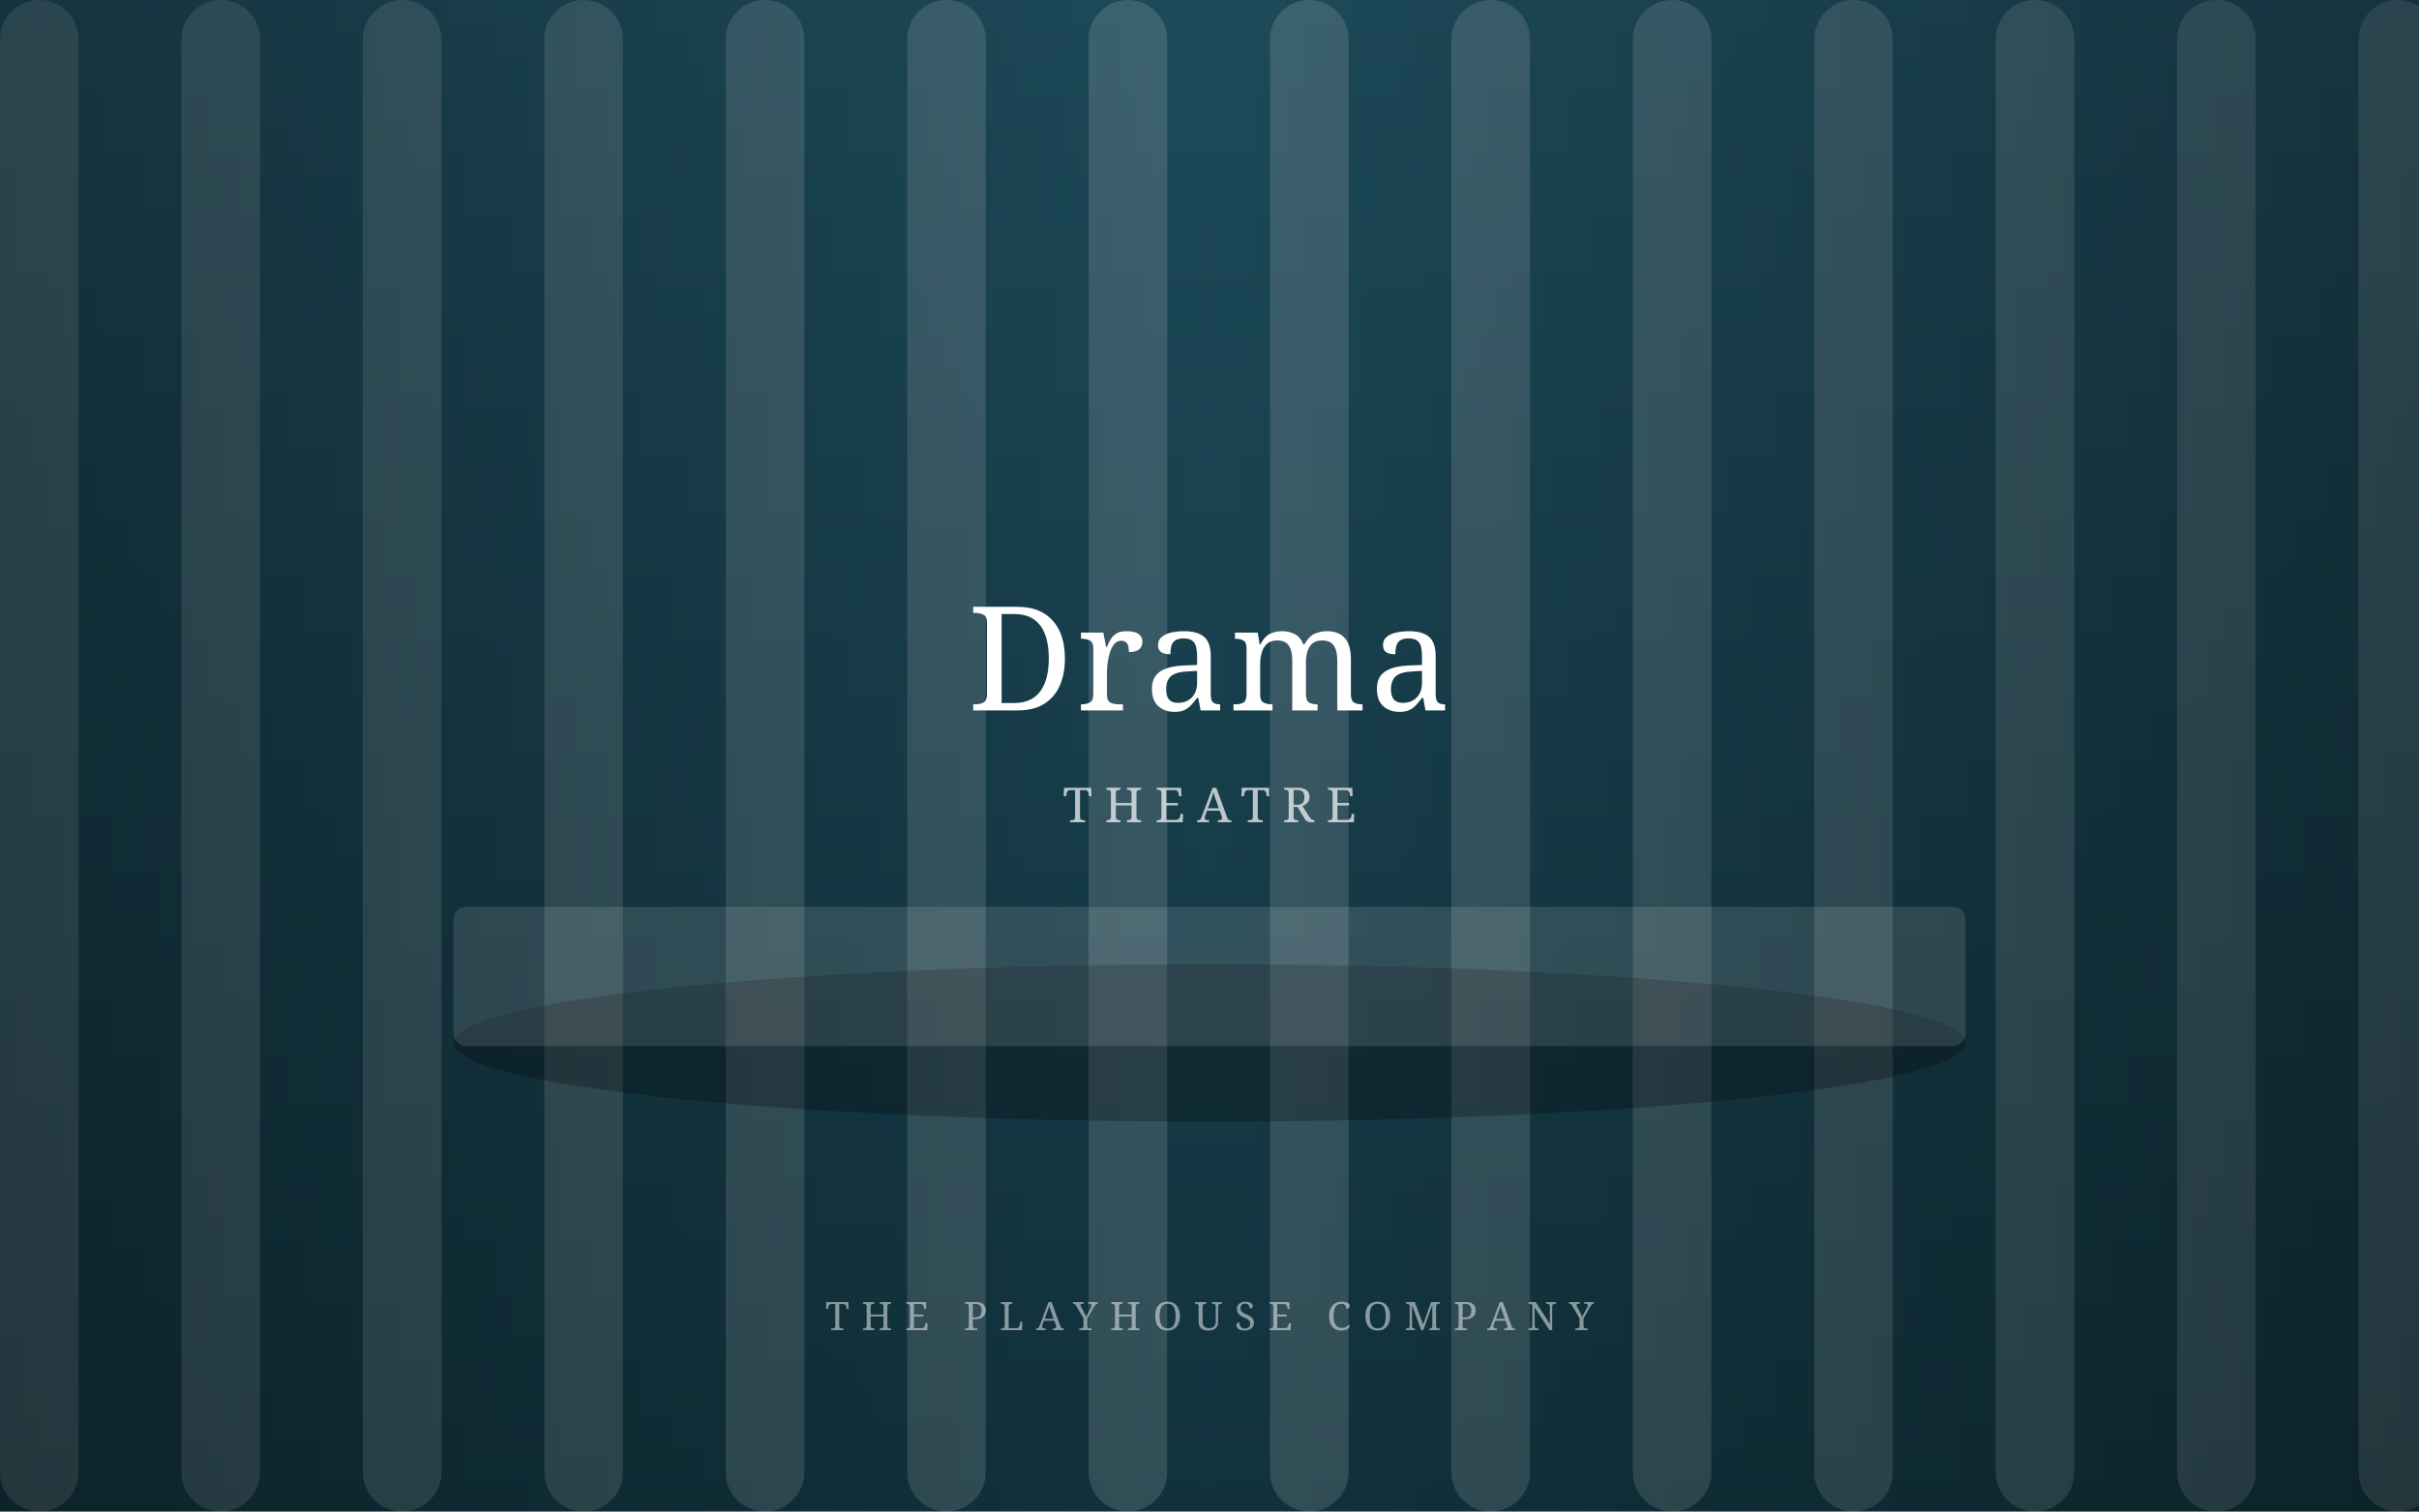
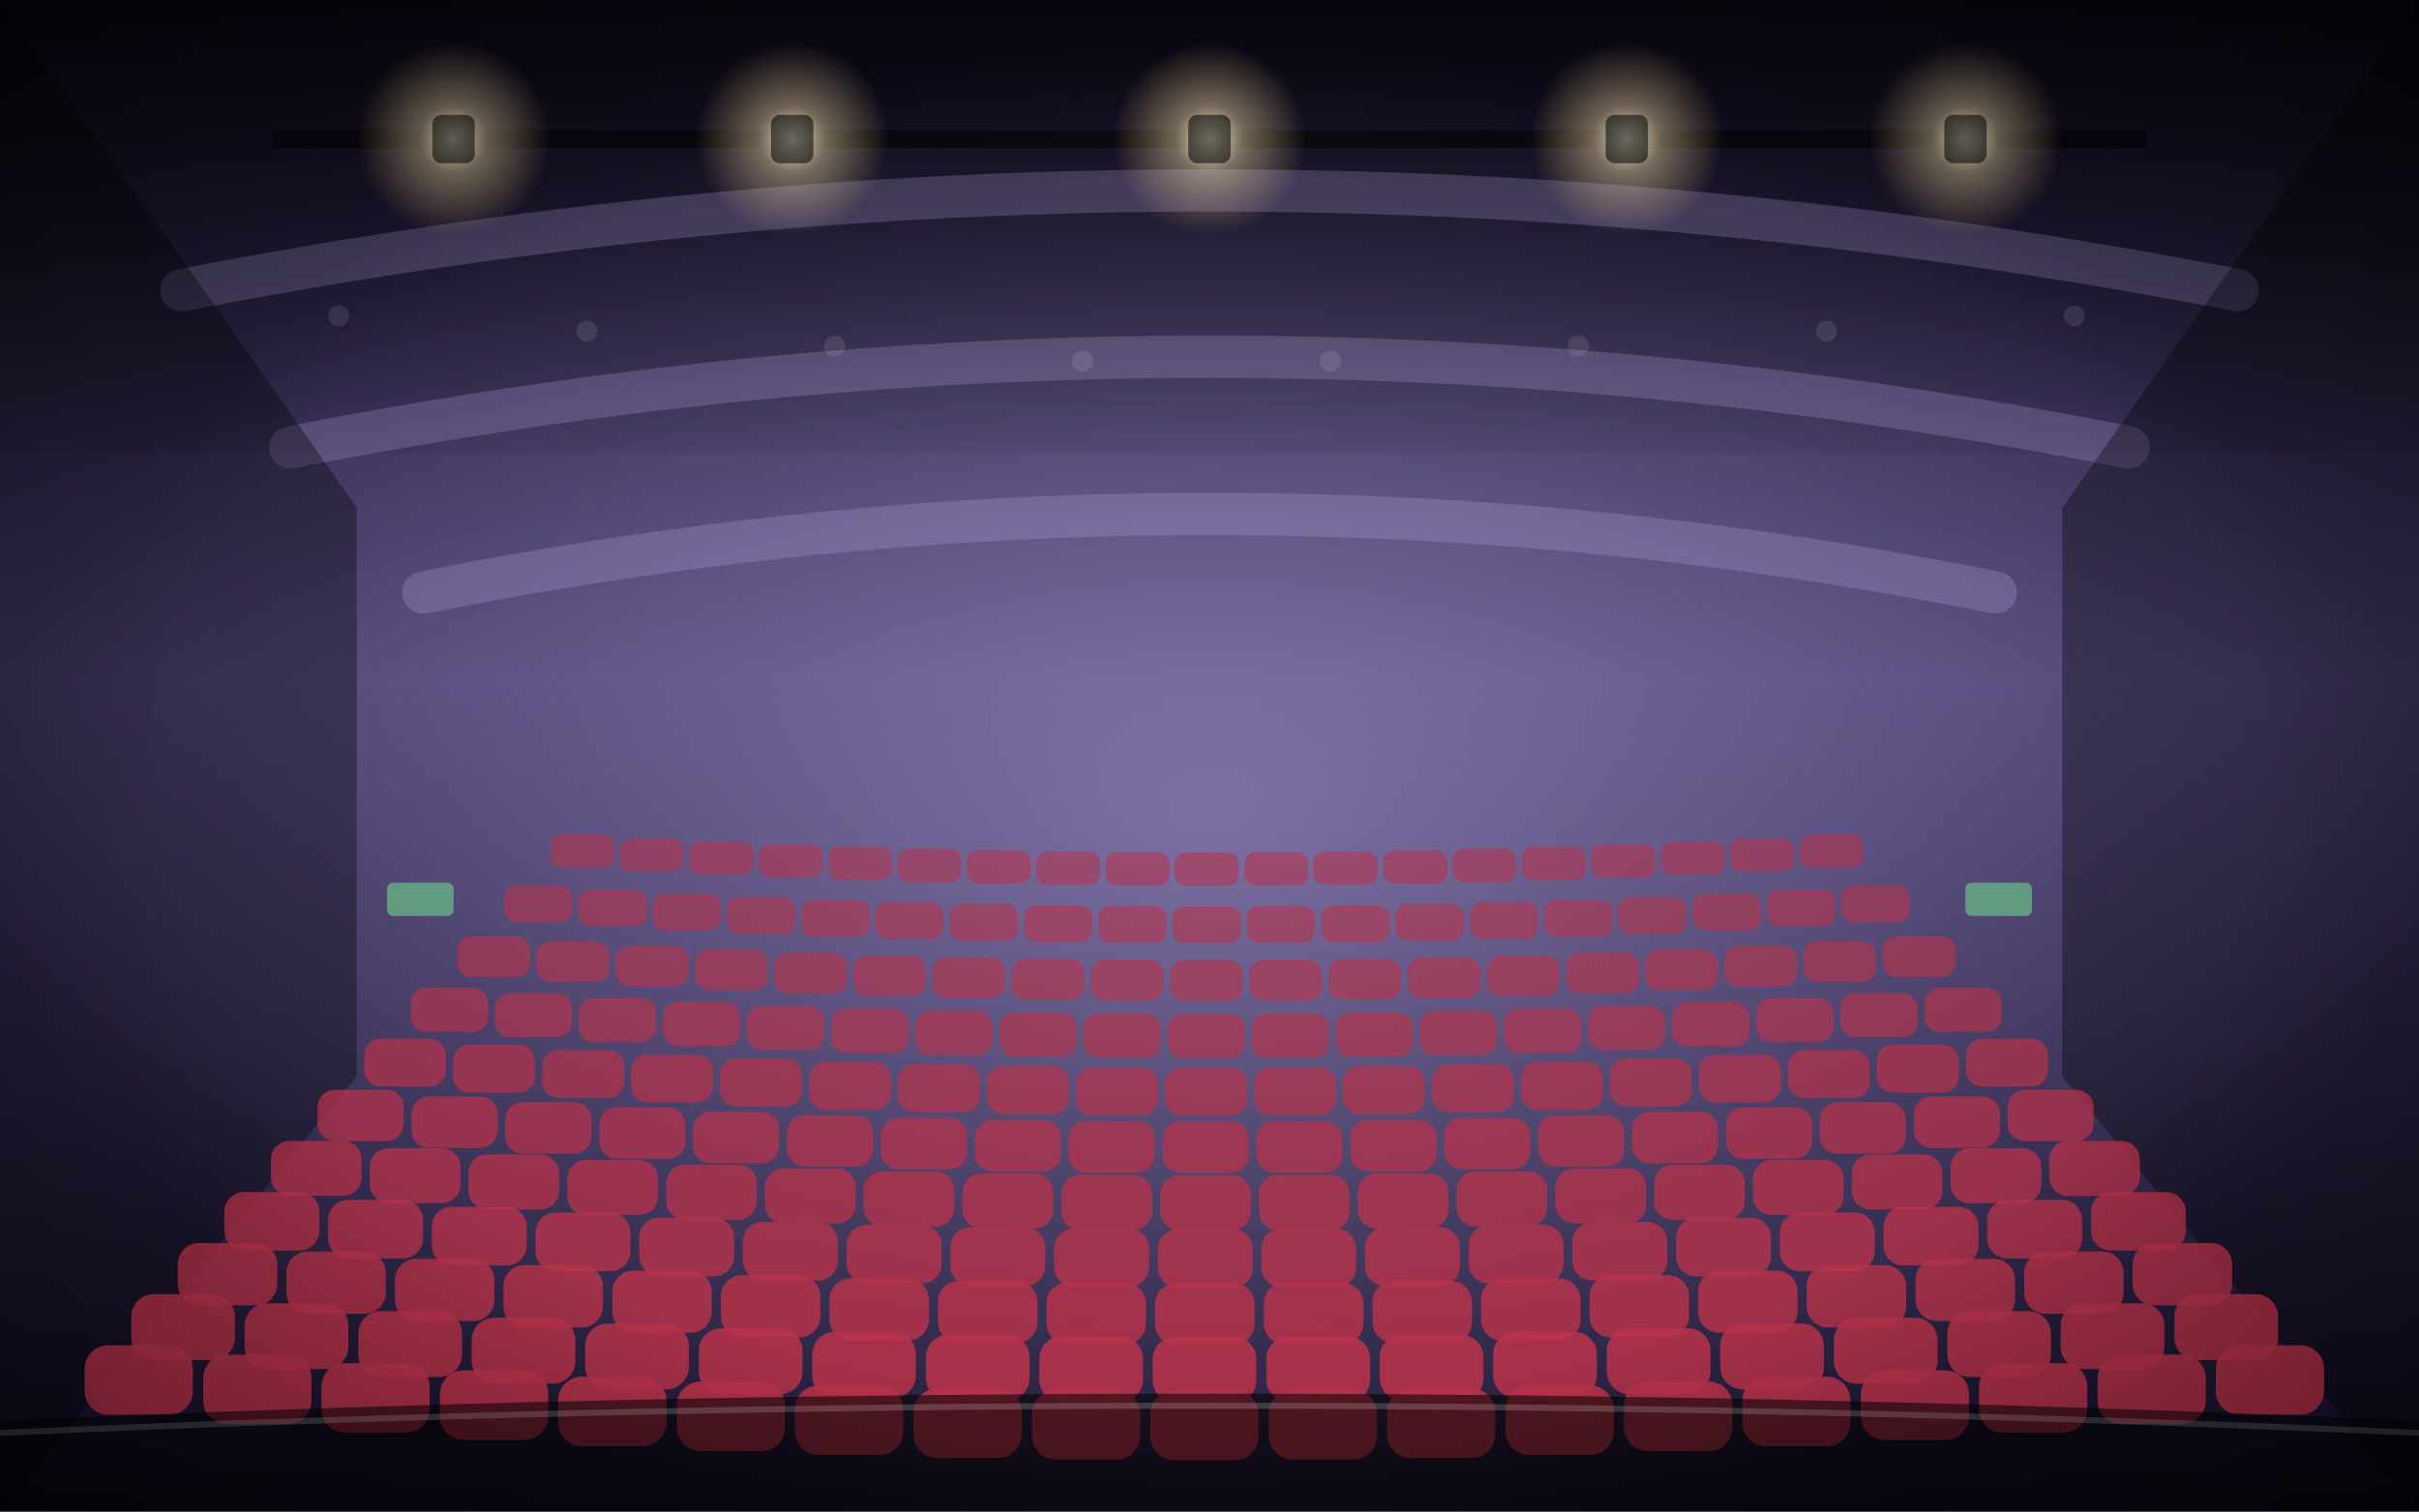
- <svg xmlns="http://www.w3.org/2000/svg" viewBox="0 0 800 500" width="800" height="500" role="img" aria-label="Drama">
+ <svg xmlns="http://www.w3.org/2000/svg" viewBox="0 0 800 500" width="800" height="500" role="img" aria-label="Venue placeholder">
  <defs>
-     <linearGradient id="g" x1="0" y1="0" x2="0" y2="1">
-       <stop offset="0%" stop-color="#1f4e5f" />
-       <stop offset="100%" stop-color="#123540" />
+     <linearGradient id="wdramatheatre" x1="0" y1="0" x2="0" y2="1">
+       <stop offset="0%" stop-color="#150f28" />
+       <stop offset="45%" stop-color="#4a3f6e" />
+       <stop offset="100%" stop-color="#150f28" />
    </linearGradient>
-     <linearGradient id="v" x1="0" y1="0" x2="1" y2="0">
-       <stop offset="0%" stop-color="#000" stop-opacity="0.35" />
-       <stop offset="50%" stop-color="#000" stop-opacity="0.05" />
-       <stop offset="100%" stop-color="#000" stop-opacity="0.35" />
+     <radialGradient id="pooldramatheatre" cx="0.5" cy="0.54" r="0.5">
+       <stop offset="0%" stop-color="#cfc0ff" stop-opacity="0.42" />
+       <stop offset="100%" stop-color="#cfc0ff" stop-opacity="0" />
+     </radialGradient>
+     <linearGradient id="fldramatheatre" x1="0" y1="0" x2="0" y2="1">
+       <stop offset="0%" stop-color="#000" stop-opacity="0.05" />
+       <stop offset="100%" stop-color="#000" stop-opacity="0.62" />
    </linearGradient>
+     <linearGradient id="ceildramatheatre" x1="0" y1="0" x2="0" y2="1">
+       <stop offset="0%" stop-color="#000" stop-opacity="0.62" />
+       <stop offset="100%" stop-color="#000" stop-opacity="0.06" />
+     </linearGradient>
+     <radialGradient id="vigdramatheatre" cx="0.5" cy="0.5" r="0.78">
+       <stop offset="55%" stop-color="#000" stop-opacity="0" />
+       <stop offset="100%" stop-color="#000" stop-opacity="0.55" />
+     </radialGradient>
+     <radialGradient id="lampdramatheatre" cx="0.5" cy="0.5" r="0.5">
+       <stop offset="0%" stop-color="#fff8e2" stop-opacity="0.95" />
+       <stop offset="35%" stop-color="#ffe9b0" stop-opacity="0.42" />
+       <stop offset="100%" stop-color="#ffd98a" stop-opacity="0" />
+     </radialGradient>
  </defs>
-   <rect width="800" height="500" fill="url(#g)" />
-   <g opacity="0.15" fill="#fff">
-     <rect x="0" y="0" width="26" height="500" rx="13" />
-     <rect x="60" y="0" width="26" height="500" rx="13" />
-     <rect x="120" y="0" width="26" height="500" rx="13" />
-     <rect x="180" y="0" width="26" height="500" rx="13" />
-     <rect x="240" y="0" width="26" height="500" rx="13" />
-     <rect x="300" y="0" width="26" height="500" rx="13" />
-     <rect x="360" y="0" width="26" height="500" rx="13" />
-     <rect x="420" y="0" width="26" height="500" rx="13" />
-     <rect x="480" y="0" width="26" height="500" rx="13" />
-     <rect x="540" y="0" width="26" height="500" rx="13" />
-     <rect x="600" y="0" width="26" height="500" rx="13" />
-     <rect x="660" y="0" width="26" height="500" rx="13" />
-     <rect x="720" y="0" width="26" height="500" rx="13" />
-     <rect x="780" y="0" width="26" height="500" rx="13" />
-   </g>
-   <rect width="800" height="500" fill="url(#v)" />
-   <ellipse cx="400" cy="345" rx="250" ry="26" fill="#000" opacity="0.25" />
-   <rect x="150" y="300" width="500" height="46" rx="4" fill="#fff" opacity="0.12" />
-   <g fill="#fff" font-family="Georgia, serif" text-anchor="middle">
-     <text x="400" y="235" font-size="48" letter-spacing="1">Drama</text>
-     <text x="400" y="272" font-size="16" opacity="0.7" letter-spacing="4">THEATRE</text>
-   </g>
-   <text x="400" y="440" fill="#fff" opacity="0.5" font-family="Georgia, serif" font-size="13" letter-spacing="4" text-anchor="middle">THE PLAYHOUSE COMPANY</text>
+   <rect width="800" height="500" fill="url(#wdramatheatre)" />
+   <rect width="800" height="500" fill="url(#pooldramatheatre)" />
+   <rect x="0" y="0" width="800" height="150" fill="url(#ceildramatheatre)" />
+   <g fill="none" stroke="#c9b6f0" stroke-opacity="0.22" stroke-width="14" stroke-linecap="round">
+     <path d="M60 96 Q400 30 740 96" />
+     <path d="M96 148 Q400 88 704 148" />
+     <path d="M140 196 Q400 144 660 196" />
+   </g>
+   <g fill="#fff" opacity="0.10">
+     <circle cx="112" cy="104.5" r="3.5" />
+     <circle cx="194" cy="109.5" r="3.5" />
+     <circle cx="276" cy="114.5" r="3.5" />
+     <circle cx="358" cy="119.5" r="3.5" />
+     <circle cx="440" cy="119.5" r="3.5" />
+     <circle cx="522" cy="114.5" r="3.5" />
+     <circle cx="604" cy="109.5" r="3.5" />
+     <circle cx="686" cy="104.5" r="3.5" />
+   </g>
+   <g stroke="#000" stroke-opacity="0.5" stroke-width="6">
+     <line x1="90" y1="46" x2="710" y2="46" />
+   </g>
+   <circle cx="150.0" cy="46.0" r="32.0" fill="url(#lampdramatheatre)" />
+   <circle cx="262.0" cy="46.0" r="32.0" fill="url(#lampdramatheatre)" />
+   <circle cx="400.0" cy="46.0" r="32.0" fill="url(#lampdramatheatre)" />
+   <circle cx="538.0" cy="46.0" r="32.0" fill="url(#lampdramatheatre)" />
+   <circle cx="650.0" cy="46.0" r="32.0" fill="url(#lampdramatheatre)" />
+   <g fill="#000" opacity="0.55">
+     <rect x="143" y="38" width="14" height="16" rx="3" />
+     <rect x="255" y="38" width="14" height="16" rx="3" />
+     <rect x="393" y="38" width="14" height="16" rx="3" />
+     <rect x="531" y="38" width="14" height="16" rx="3" />
+     <rect x="643" y="38" width="14" height="16" rx="3" />
+   </g>
+   <path d="M0 0 L118 168 L118 356 L0 500 z" fill="#000" opacity="0.34" />
+   <path d="M800 0 L682 168 L682 356 L800 500 z" fill="#000" opacity="0.34" />
+   <rect x="128" y="292" width="22" height="11" rx="2" fill="#6fe08a" opacity="0.55" />
+   <rect x="650" y="292" width="22" height="11" rx="2" fill="#6fe08a" opacity="0.55" />
+   <g fill="#b8324a" opacity="0.90">
+     <rect x="28.0" y="445.0" width="35.8" height="23.0" rx="7.8" />
+     <rect x="67.2" y="448.1" width="35.8" height="23.0" rx="7.8" />
+     <rect x="106.3" y="450.9" width="35.8" height="23.0" rx="7.8" />
+     <rect x="145.5" y="453.3" width="35.8" height="23.0" rx="7.8" />
+     <rect x="184.6" y="455.4" width="35.8" height="23.0" rx="7.8" />
+     <rect x="223.8" y="457.0" width="35.8" height="23.0" rx="7.8" />
+     <rect x="262.9" y="458.3" width="35.8" height="23.0" rx="7.8" />
+     <rect x="302.1" y="459.3" width="35.8" height="23.0" rx="7.8" />
+     <rect x="341.3" y="459.8" width="35.8" height="23.0" rx="7.8" />
+     <rect x="380.4" y="460.0" width="35.8" height="23.0" rx="7.8" />
+     <rect x="419.6" y="459.8" width="35.8" height="23.0" rx="7.8" />
+     <rect x="458.7" y="459.3" width="35.8" height="23.0" rx="7.8" />
+     <rect x="497.9" y="458.3" width="35.8" height="23.0" rx="7.8" />
+     <rect x="537.1" y="457.0" width="35.8" height="23.0" rx="7.8" />
+     <rect x="576.2" y="455.4" width="35.8" height="23.0" rx="7.8" />
+     <rect x="615.4" y="453.3" width="35.8" height="23.0" rx="7.8" />
+     <rect x="654.5" y="450.9" width="35.8" height="23.0" rx="7.8" />
+     <rect x="693.7" y="448.1" width="35.8" height="23.0" rx="7.8" />
+     <rect x="732.8" y="445.0" width="35.8" height="23.0" rx="7.8" />
+   </g>
+   <g fill="#b8324a" opacity="0.87">
+     <rect x="43.4" y="428.1" width="34.3" height="21.8" rx="7.4" />
+     <rect x="80.9" y="431.1" width="34.3" height="21.8" rx="7.4" />
+     <rect x="118.5" y="433.7" width="34.3" height="21.8" rx="7.4" />
+     <rect x="156.0" y="435.9" width="34.3" height="21.8" rx="7.4" />
+     <rect x="193.5" y="437.8" width="34.3" height="21.8" rx="7.4" />
+     <rect x="231.1" y="439.4" width="34.3" height="21.8" rx="7.4" />
+     <rect x="268.6" y="440.6" width="34.3" height="21.8" rx="7.4" />
+     <rect x="306.2" y="441.5" width="34.3" height="21.8" rx="7.4" />
+     <rect x="343.7" y="442.0" width="34.3" height="21.8" rx="7.4" />
+     <rect x="381.2" y="442.2" width="34.3" height="21.8" rx="7.4" />
+     <rect x="418.8" y="442.0" width="34.3" height="21.8" rx="7.4" />
+     <rect x="456.3" y="441.5" width="34.3" height="21.8" rx="7.4" />
+     <rect x="493.8" y="440.6" width="34.3" height="21.8" rx="7.4" />
+     <rect x="531.4" y="439.4" width="34.3" height="21.8" rx="7.4" />
+     <rect x="568.9" y="437.8" width="34.3" height="21.8" rx="7.4" />
+     <rect x="606.5" y="435.9" width="34.3" height="21.8" rx="7.4" />
+     <rect x="644.0" y="433.7" width="34.3" height="21.8" rx="7.4" />
+     <rect x="681.5" y="431.1" width="34.3" height="21.8" rx="7.4" />
+     <rect x="719.1" y="428.1" width="34.3" height="21.8" rx="7.4" />
+   </g>
+   <g fill="#b8324a" opacity="0.83">
+     <rect x="58.8" y="411.2" width="32.9" height="20.6" rx="7.0" />
+     <rect x="94.7" y="414.0" width="32.9" height="20.6" rx="7.0" />
+     <rect x="130.6" y="416.4" width="32.9" height="20.6" rx="7.0" />
+     <rect x="166.5" y="418.5" width="32.9" height="20.6" rx="7.0" />
+     <rect x="202.5" y="420.3" width="32.9" height="20.6" rx="7.0" />
+     <rect x="238.4" y="421.8" width="32.9" height="20.6" rx="7.0" />
+     <rect x="274.3" y="422.9" width="32.9" height="20.6" rx="7.0" />
+     <rect x="310.2" y="423.7" width="32.9" height="20.6" rx="7.0" />
+     <rect x="346.1" y="424.2" width="32.9" height="20.6" rx="7.0" />
+     <rect x="382.0" y="424.4" width="32.9" height="20.6" rx="7.0" />
+     <rect x="418.0" y="424.2" width="32.9" height="20.6" rx="7.0" />
+     <rect x="453.9" y="423.7" width="32.9" height="20.6" rx="7.0" />
+     <rect x="489.8" y="422.9" width="32.9" height="20.6" rx="7.0" />
+     <rect x="525.7" y="421.8" width="32.9" height="20.6" rx="7.0" />
+     <rect x="561.6" y="420.3" width="32.9" height="20.6" rx="7.0" />
+     <rect x="597.5" y="418.5" width="32.9" height="20.6" rx="7.0" />
+     <rect x="633.5" y="416.4" width="32.9" height="20.6" rx="7.0" />
+     <rect x="669.4" y="414.0" width="32.9" height="20.6" rx="7.0" />
+     <rect x="705.3" y="411.2" width="32.9" height="20.6" rx="7.0" />
+   </g>
+   <g fill="#b8324a" opacity="0.80">
+     <rect x="74.2" y="394.3" width="31.4" height="19.4" rx="6.6" />
+     <rect x="108.5" y="396.9" width="31.4" height="19.4" rx="6.6" />
+     <rect x="142.8" y="399.2" width="31.4" height="19.4" rx="6.6" />
+     <rect x="177.1" y="401.1" width="31.4" height="19.4" rx="6.6" />
+     <rect x="211.4" y="402.8" width="31.4" height="19.4" rx="6.6" />
+     <rect x="245.7" y="404.2" width="31.4" height="19.4" rx="6.6" />
+     <rect x="280.0" y="405.2" width="31.4" height="19.4" rx="6.6" />
+     <rect x="314.3" y="406.0" width="31.4" height="19.4" rx="6.6" />
+     <rect x="348.6" y="406.4" width="31.4" height="19.4" rx="6.6" />
+     <rect x="382.9" y="406.6" width="31.4" height="19.4" rx="6.6" />
+     <rect x="417.1" y="406.4" width="31.4" height="19.4" rx="6.6" />
+     <rect x="451.4" y="406.0" width="31.4" height="19.4" rx="6.6" />
+     <rect x="485.7" y="405.2" width="31.4" height="19.4" rx="6.6" />
+     <rect x="520.0" y="404.2" width="31.4" height="19.4" rx="6.6" />
+     <rect x="554.3" y="402.8" width="31.4" height="19.4" rx="6.6" />
+     <rect x="588.6" y="401.1" width="31.4" height="19.4" rx="6.6" />
+     <rect x="622.9" y="399.2" width="31.4" height="19.4" rx="6.6" />
+     <rect x="657.2" y="396.9" width="31.4" height="19.4" rx="6.6" />
+     <rect x="691.5" y="394.3" width="31.4" height="19.4" rx="6.6" />
+   </g>
+   <g fill="#b8324a" opacity="0.76">
+     <rect x="89.6" y="377.4" width="30.0" height="18.2" rx="6.2" />
+     <rect x="122.3" y="379.8" width="30.0" height="18.2" rx="6.2" />
+     <rect x="154.9" y="381.9" width="30.0" height="18.2" rx="6.2" />
+     <rect x="187.6" y="383.7" width="30.0" height="18.2" rx="6.2" />
+     <rect x="220.3" y="385.3" width="30.0" height="18.2" rx="6.2" />
+     <rect x="253.0" y="386.5" width="30.0" height="18.2" rx="6.2" />
+     <rect x="285.6" y="387.5" width="30.0" height="18.2" rx="6.2" />
+     <rect x="318.3" y="388.2" width="30.0" height="18.2" rx="6.2" />
+     <rect x="351.0" y="388.7" width="30.0" height="18.2" rx="6.2" />
+     <rect x="383.7" y="388.8" width="30.0" height="18.2" rx="6.2" />
+     <rect x="416.3" y="388.7" width="30.0" height="18.2" rx="6.2" />
+     <rect x="449.0" y="388.2" width="30.0" height="18.2" rx="6.2" />
+     <rect x="481.7" y="387.5" width="30.0" height="18.2" rx="6.2" />
+     <rect x="514.4" y="386.5" width="30.0" height="18.2" rx="6.2" />
+     <rect x="547.0" y="385.3" width="30.0" height="18.2" rx="6.2" />
+     <rect x="579.7" y="383.7" width="30.0" height="18.2" rx="6.2" />
+     <rect x="612.4" y="381.9" width="30.0" height="18.2" rx="6.2" />
+     <rect x="645.1" y="379.8" width="30.0" height="18.2" rx="6.2" />
+     <rect x="677.7" y="377.4" width="30.0" height="18.2" rx="6.2" />
+   </g>
+   <g fill="#b8324a" opacity="0.73">
+     <rect x="105.0" y="360.5" width="28.5" height="17.0" rx="5.8" />
+     <rect x="136.1" y="362.7" width="28.5" height="17.0" rx="5.8" />
+     <rect x="167.1" y="364.6" width="28.5" height="17.0" rx="5.8" />
+     <rect x="198.2" y="366.3" width="28.5" height="17.0" rx="5.8" />
+     <rect x="229.2" y="367.8" width="28.5" height="17.0" rx="5.8" />
+     <rect x="260.3" y="368.9" width="28.5" height="17.0" rx="5.8" />
+     <rect x="291.3" y="369.8" width="28.5" height="17.0" rx="5.8" />
+     <rect x="322.4" y="370.5" width="28.5" height="17.0" rx="5.8" />
+     <rect x="353.4" y="370.9" width="28.5" height="17.0" rx="5.8" />
+     <rect x="384.5" y="371.0" width="28.5" height="17.0" rx="5.8" />
+     <rect x="415.5" y="370.9" width="28.5" height="17.0" rx="5.8" />
+     <rect x="446.6" y="370.5" width="28.5" height="17.0" rx="5.8" />
+     <rect x="477.6" y="369.8" width="28.5" height="17.0" rx="5.8" />
+     <rect x="508.7" y="368.9" width="28.5" height="17.0" rx="5.8" />
+     <rect x="539.7" y="367.8" width="28.5" height="17.0" rx="5.8" />
+     <rect x="570.8" y="366.3" width="28.5" height="17.0" rx="5.8" />
+     <rect x="601.8" y="364.6" width="28.5" height="17.0" rx="5.8" />
+     <rect x="632.9" y="362.7" width="28.5" height="17.0" rx="5.8" />
+     <rect x="663.9" y="360.5" width="28.5" height="17.0" rx="5.8" />
+   </g>
+   <g fill="#b8324a" opacity="0.70">
+     <rect x="120.4" y="343.6" width="27.1" height="15.8" rx="5.4" />
+     <rect x="149.8" y="345.6" width="27.1" height="15.8" rx="5.4" />
+     <rect x="179.3" y="347.4" width="27.1" height="15.8" rx="5.4" />
+     <rect x="208.7" y="348.9" width="27.1" height="15.8" rx="5.4" />
+     <rect x="238.1" y="350.2" width="27.1" height="15.8" rx="5.4" />
+     <rect x="267.6" y="351.3" width="27.1" height="15.8" rx="5.4" />
+     <rect x="297.0" y="352.1" width="27.1" height="15.8" rx="5.4" />
+     <rect x="326.4" y="352.7" width="27.1" height="15.8" rx="5.4" />
+     <rect x="355.9" y="353.1" width="27.1" height="15.8" rx="5.4" />
+     <rect x="385.3" y="353.2" width="27.1" height="15.8" rx="5.4" />
+     <rect x="414.7" y="353.1" width="27.1" height="15.8" rx="5.4" />
+     <rect x="444.1" y="352.7" width="27.1" height="15.8" rx="5.4" />
+     <rect x="473.6" y="352.1" width="27.1" height="15.8" rx="5.4" />
+     <rect x="503.0" y="351.3" width="27.1" height="15.8" rx="5.4" />
+     <rect x="532.4" y="350.2" width="27.1" height="15.8" rx="5.4" />
+     <rect x="561.9" y="348.9" width="27.1" height="15.8" rx="5.4" />
+     <rect x="591.3" y="347.4" width="27.1" height="15.8" rx="5.4" />
+     <rect x="620.7" y="345.6" width="27.1" height="15.8" rx="5.4" />
+     <rect x="650.2" y="343.6" width="27.1" height="15.8" rx="5.4" />
+   </g>
+   <g fill="#b8324a" opacity="0.66">
+     <rect x="135.8" y="326.7" width="25.6" height="14.6" rx="5.0" />
+     <rect x="163.6" y="328.5" width="25.6" height="14.6" rx="5.0" />
+     <rect x="191.4" y="330.1" width="25.6" height="14.6" rx="5.0" />
+     <rect x="219.2" y="331.5" width="25.6" height="14.6" rx="5.0" />
+     <rect x="247.0" y="332.7" width="25.6" height="14.6" rx="5.0" />
+     <rect x="274.9" y="333.7" width="25.6" height="14.6" rx="5.0" />
+     <rect x="302.7" y="334.4" width="25.6" height="14.6" rx="5.0" />
+     <rect x="330.5" y="335.0" width="25.6" height="14.6" rx="5.0" />
+     <rect x="358.3" y="335.3" width="25.6" height="14.6" rx="5.0" />
+     <rect x="386.1" y="335.4" width="25.6" height="14.6" rx="5.0" />
+     <rect x="413.9" y="335.3" width="25.6" height="14.6" rx="5.0" />
+     <rect x="441.7" y="335.0" width="25.6" height="14.6" rx="5.0" />
+     <rect x="469.5" y="334.4" width="25.6" height="14.6" rx="5.0" />
+     <rect x="497.3" y="333.7" width="25.6" height="14.6" rx="5.0" />
+     <rect x="525.1" y="332.7" width="25.6" height="14.6" rx="5.0" />
+     <rect x="553.0" y="331.5" width="25.6" height="14.6" rx="5.0" />
+     <rect x="580.8" y="330.1" width="25.6" height="14.6" rx="5.0" />
+     <rect x="608.6" y="328.5" width="25.6" height="14.6" rx="5.0" />
+     <rect x="636.4" y="326.7" width="25.6" height="14.6" rx="5.0" />
+   </g>
+   <g fill="#b8324a" opacity="0.63">
+     <rect x="151.2" y="309.8" width="24.1" height="13.4" rx="4.6" />
+     <rect x="177.4" y="311.4" width="24.1" height="13.4" rx="4.6" />
+     <rect x="203.6" y="312.9" width="24.1" height="13.4" rx="4.6" />
+     <rect x="229.8" y="314.1" width="24.1" height="13.4" rx="4.6" />
+     <rect x="256.0" y="315.2" width="24.1" height="13.4" rx="4.6" />
+     <rect x="282.1" y="316.1" width="24.1" height="13.4" rx="4.6" />
+     <rect x="308.3" y="316.7" width="24.1" height="13.4" rx="4.6" />
+     <rect x="334.5" y="317.2" width="24.1" height="13.4" rx="4.6" />
+     <rect x="360.7" y="317.5" width="24.1" height="13.4" rx="4.6" />
+     <rect x="386.9" y="317.6" width="24.1" height="13.4" rx="4.6" />
+     <rect x="413.1" y="317.5" width="24.1" height="13.4" rx="4.6" />
+     <rect x="439.3" y="317.2" width="24.1" height="13.4" rx="4.6" />
+     <rect x="465.5" y="316.7" width="24.1" height="13.4" rx="4.6" />
+     <rect x="491.7" y="316.1" width="24.1" height="13.4" rx="4.6" />
+     <rect x="517.9" y="315.2" width="24.1" height="13.4" rx="4.6" />
+     <rect x="544.0" y="314.1" width="24.1" height="13.4" rx="4.6" />
+     <rect x="570.2" y="312.9" width="24.1" height="13.4" rx="4.6" />
+     <rect x="596.4" y="311.4" width="24.1" height="13.4" rx="4.6" />
+     <rect x="622.6" y="309.8" width="24.1" height="13.4" rx="4.6" />
+   </g>
+   <g fill="#b8324a" opacity="0.59">
+     <rect x="166.6" y="292.9" width="22.7" height="12.2" rx="4.1" />
+     <rect x="191.2" y="294.3" width="22.7" height="12.2" rx="4.1" />
+     <rect x="215.7" y="295.6" width="22.7" height="12.2" rx="4.1" />
+     <rect x="240.3" y="296.7" width="22.7" height="12.2" rx="4.1" />
+     <rect x="264.9" y="297.7" width="22.7" height="12.2" rx="4.1" />
+     <rect x="289.4" y="298.4" width="22.7" height="12.2" rx="4.1" />
+     <rect x="314.0" y="299.0" width="22.7" height="12.2" rx="4.1" />
+     <rect x="338.6" y="299.5" width="22.7" height="12.2" rx="4.1" />
+     <rect x="363.1" y="299.7" width="22.7" height="12.2" rx="4.1" />
+     <rect x="387.7" y="299.8" width="22.7" height="12.2" rx="4.1" />
+     <rect x="412.3" y="299.7" width="22.7" height="12.2" rx="4.1" />
+     <rect x="436.9" y="299.5" width="22.7" height="12.2" rx="4.1" />
+     <rect x="461.4" y="299.0" width="22.7" height="12.2" rx="4.1" />
+     <rect x="486.0" y="298.4" width="22.7" height="12.2" rx="4.1" />
+     <rect x="510.6" y="297.7" width="22.7" height="12.2" rx="4.1" />
+     <rect x="535.1" y="296.7" width="22.7" height="12.2" rx="4.1" />
+     <rect x="559.7" y="295.6" width="22.7" height="12.2" rx="4.1" />
+     <rect x="584.3" y="294.3" width="22.7" height="12.2" rx="4.1" />
+     <rect x="608.8" y="292.9" width="22.7" height="12.2" rx="4.1" />
+   </g>
+   <g fill="#b8324a" opacity="0.56">
+     <rect x="182.0" y="276.0" width="21.2" height="11.0" rx="3.7" />
+     <rect x="204.9" y="277.3" width="21.2" height="11.0" rx="3.7" />
+     <rect x="227.9" y="278.4" width="21.2" height="11.0" rx="3.7" />
+     <rect x="250.8" y="279.3" width="21.2" height="11.0" rx="3.7" />
+     <rect x="273.8" y="280.1" width="21.2" height="11.0" rx="3.7" />
+     <rect x="296.7" y="280.8" width="21.2" height="11.0" rx="3.7" />
+     <rect x="319.7" y="281.3" width="21.2" height="11.0" rx="3.7" />
+     <rect x="342.6" y="281.7" width="21.2" height="11.0" rx="3.7" />
+     <rect x="365.6" y="281.9" width="21.2" height="11.0" rx="3.7" />
+     <rect x="388.5" y="282.0" width="21.2" height="11.0" rx="3.7" />
+     <rect x="411.5" y="281.9" width="21.2" height="11.0" rx="3.7" />
+     <rect x="434.4" y="281.7" width="21.2" height="11.0" rx="3.7" />
+     <rect x="457.4" y="281.3" width="21.2" height="11.0" rx="3.7" />
+     <rect x="480.3" y="280.8" width="21.2" height="11.0" rx="3.7" />
+     <rect x="503.3" y="280.1" width="21.2" height="11.0" rx="3.7" />
+     <rect x="526.2" y="279.3" width="21.2" height="11.0" rx="3.7" />
+     <rect x="549.2" y="278.4" width="21.2" height="11.0" rx="3.7" />
+     <rect x="572.1" y="277.3" width="21.2" height="11.0" rx="3.7" />
+     <rect x="595.1" y="276.0" width="21.2" height="11.0" rx="3.7" />
+   </g>
+   <path d="M0 500 L0 470 Q400 452 800 470 L800 500 z" fill="#000" opacity="0.55" />
+   <path d="M0 474 Q400 456 800 474" fill="none" stroke="#fff" stroke-opacity="0.18" stroke-width="2" />
+   <rect width="800" height="500" fill="url(#vigdramatheatre)" />
</svg>
